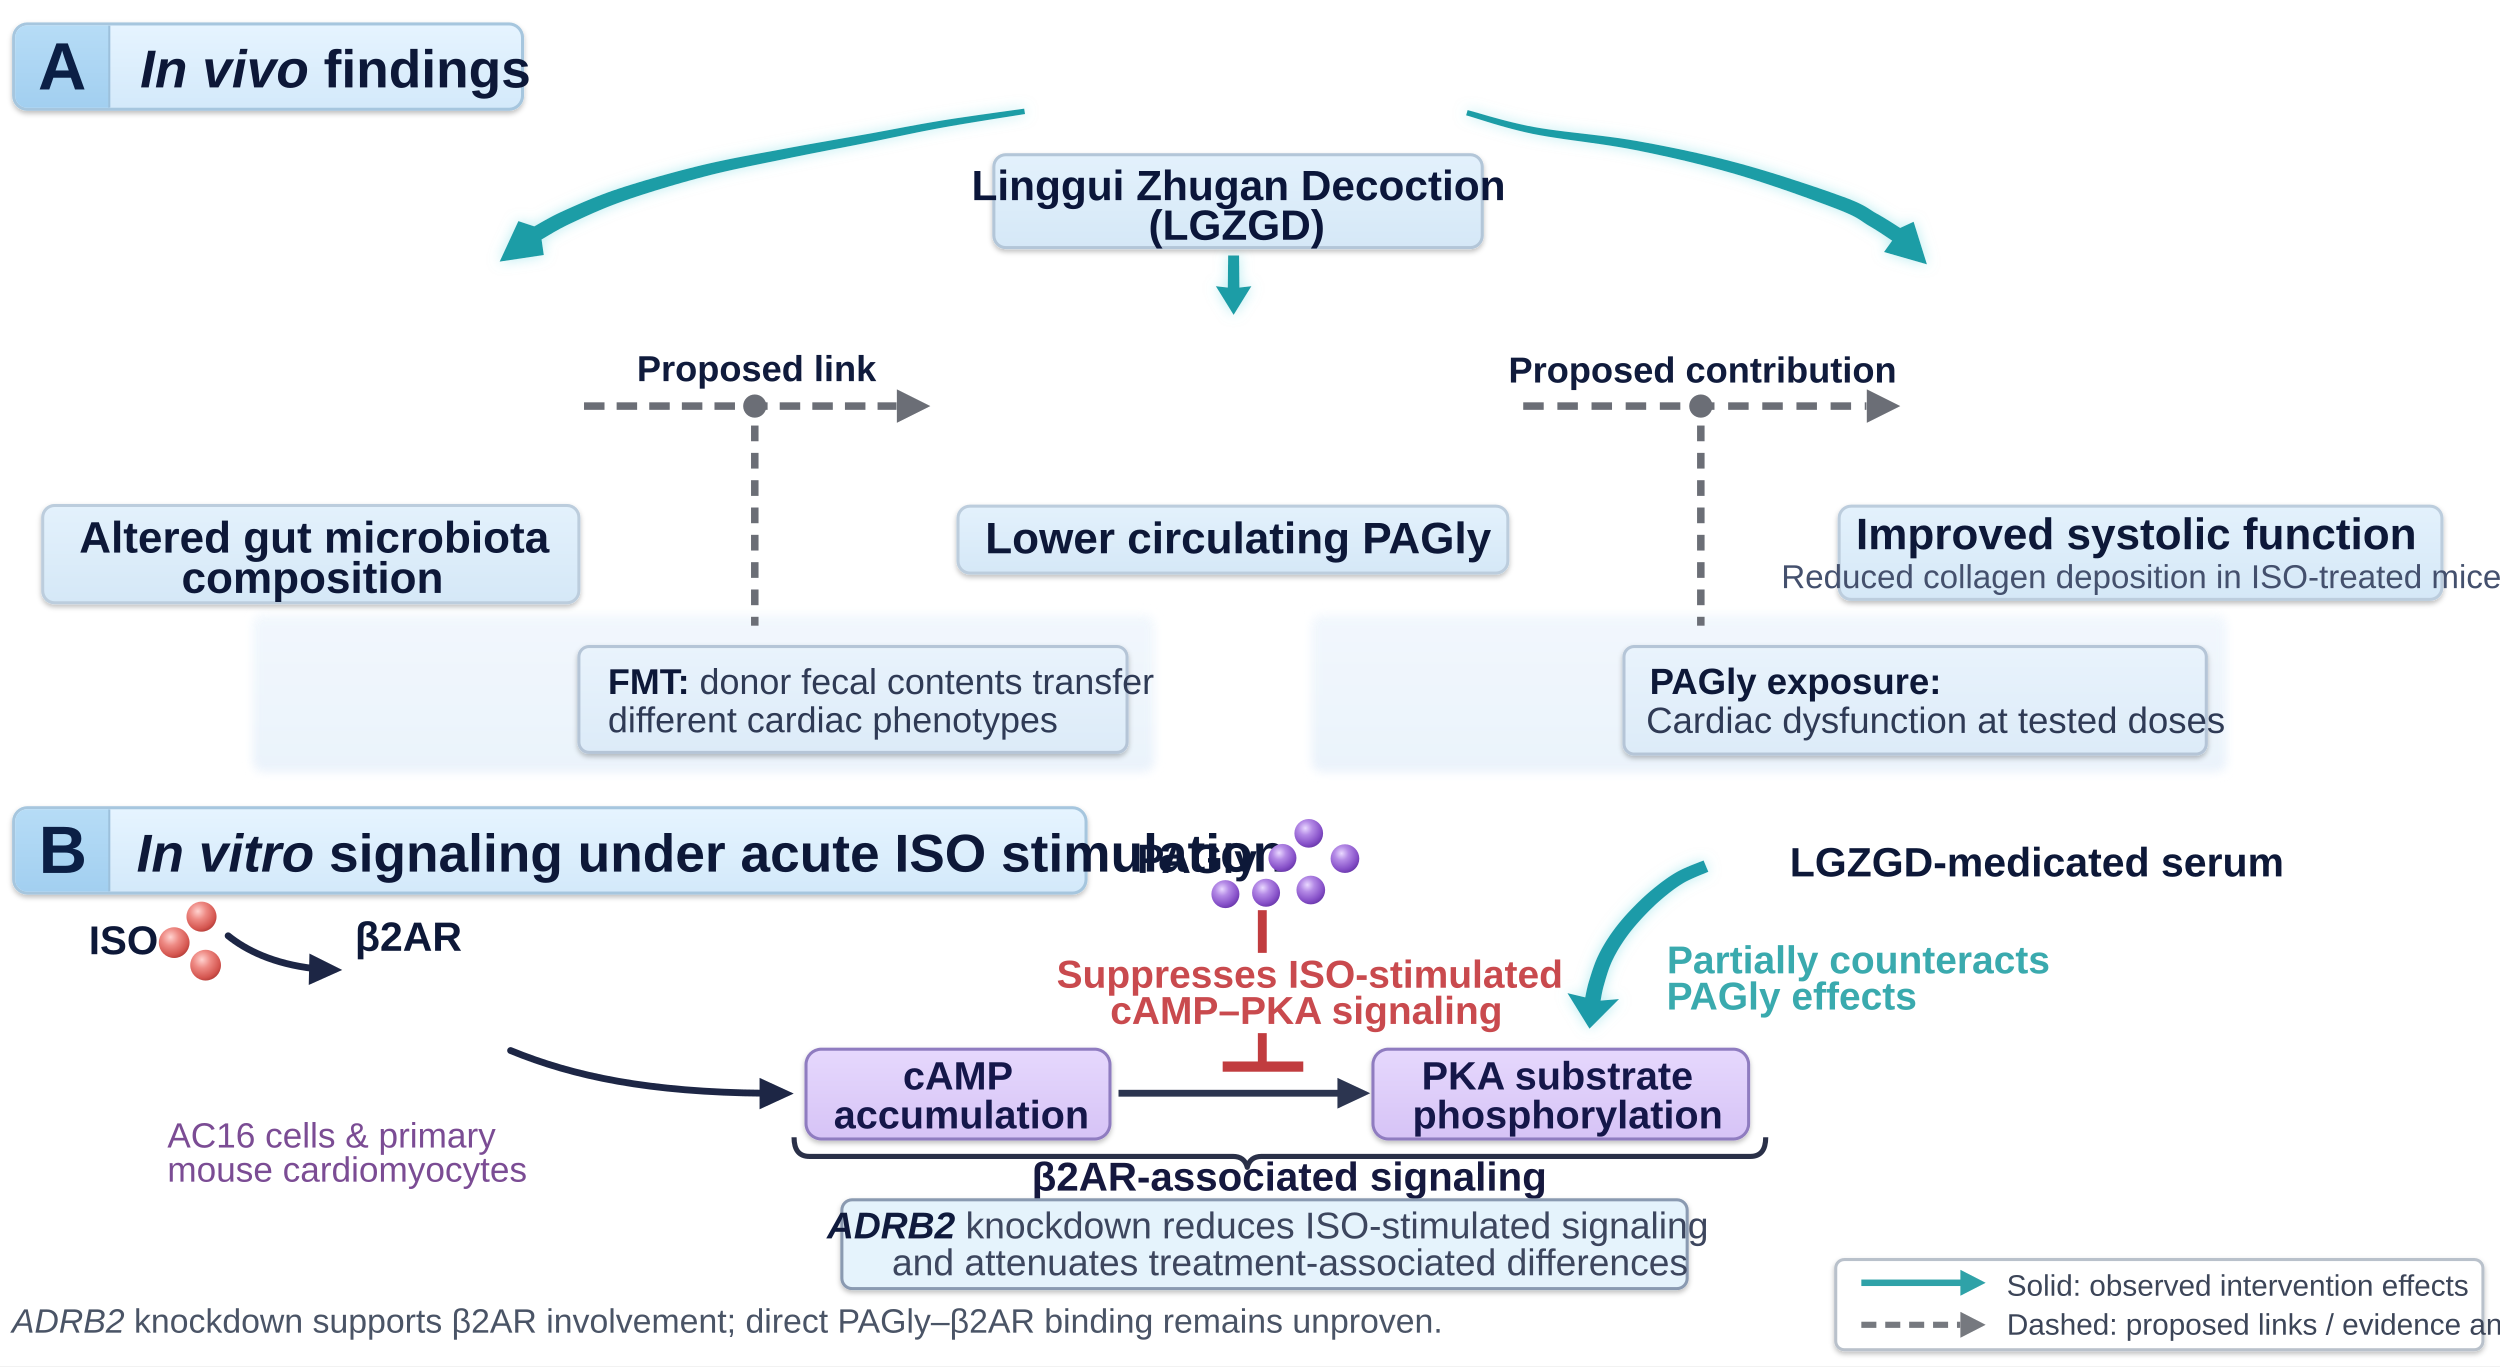
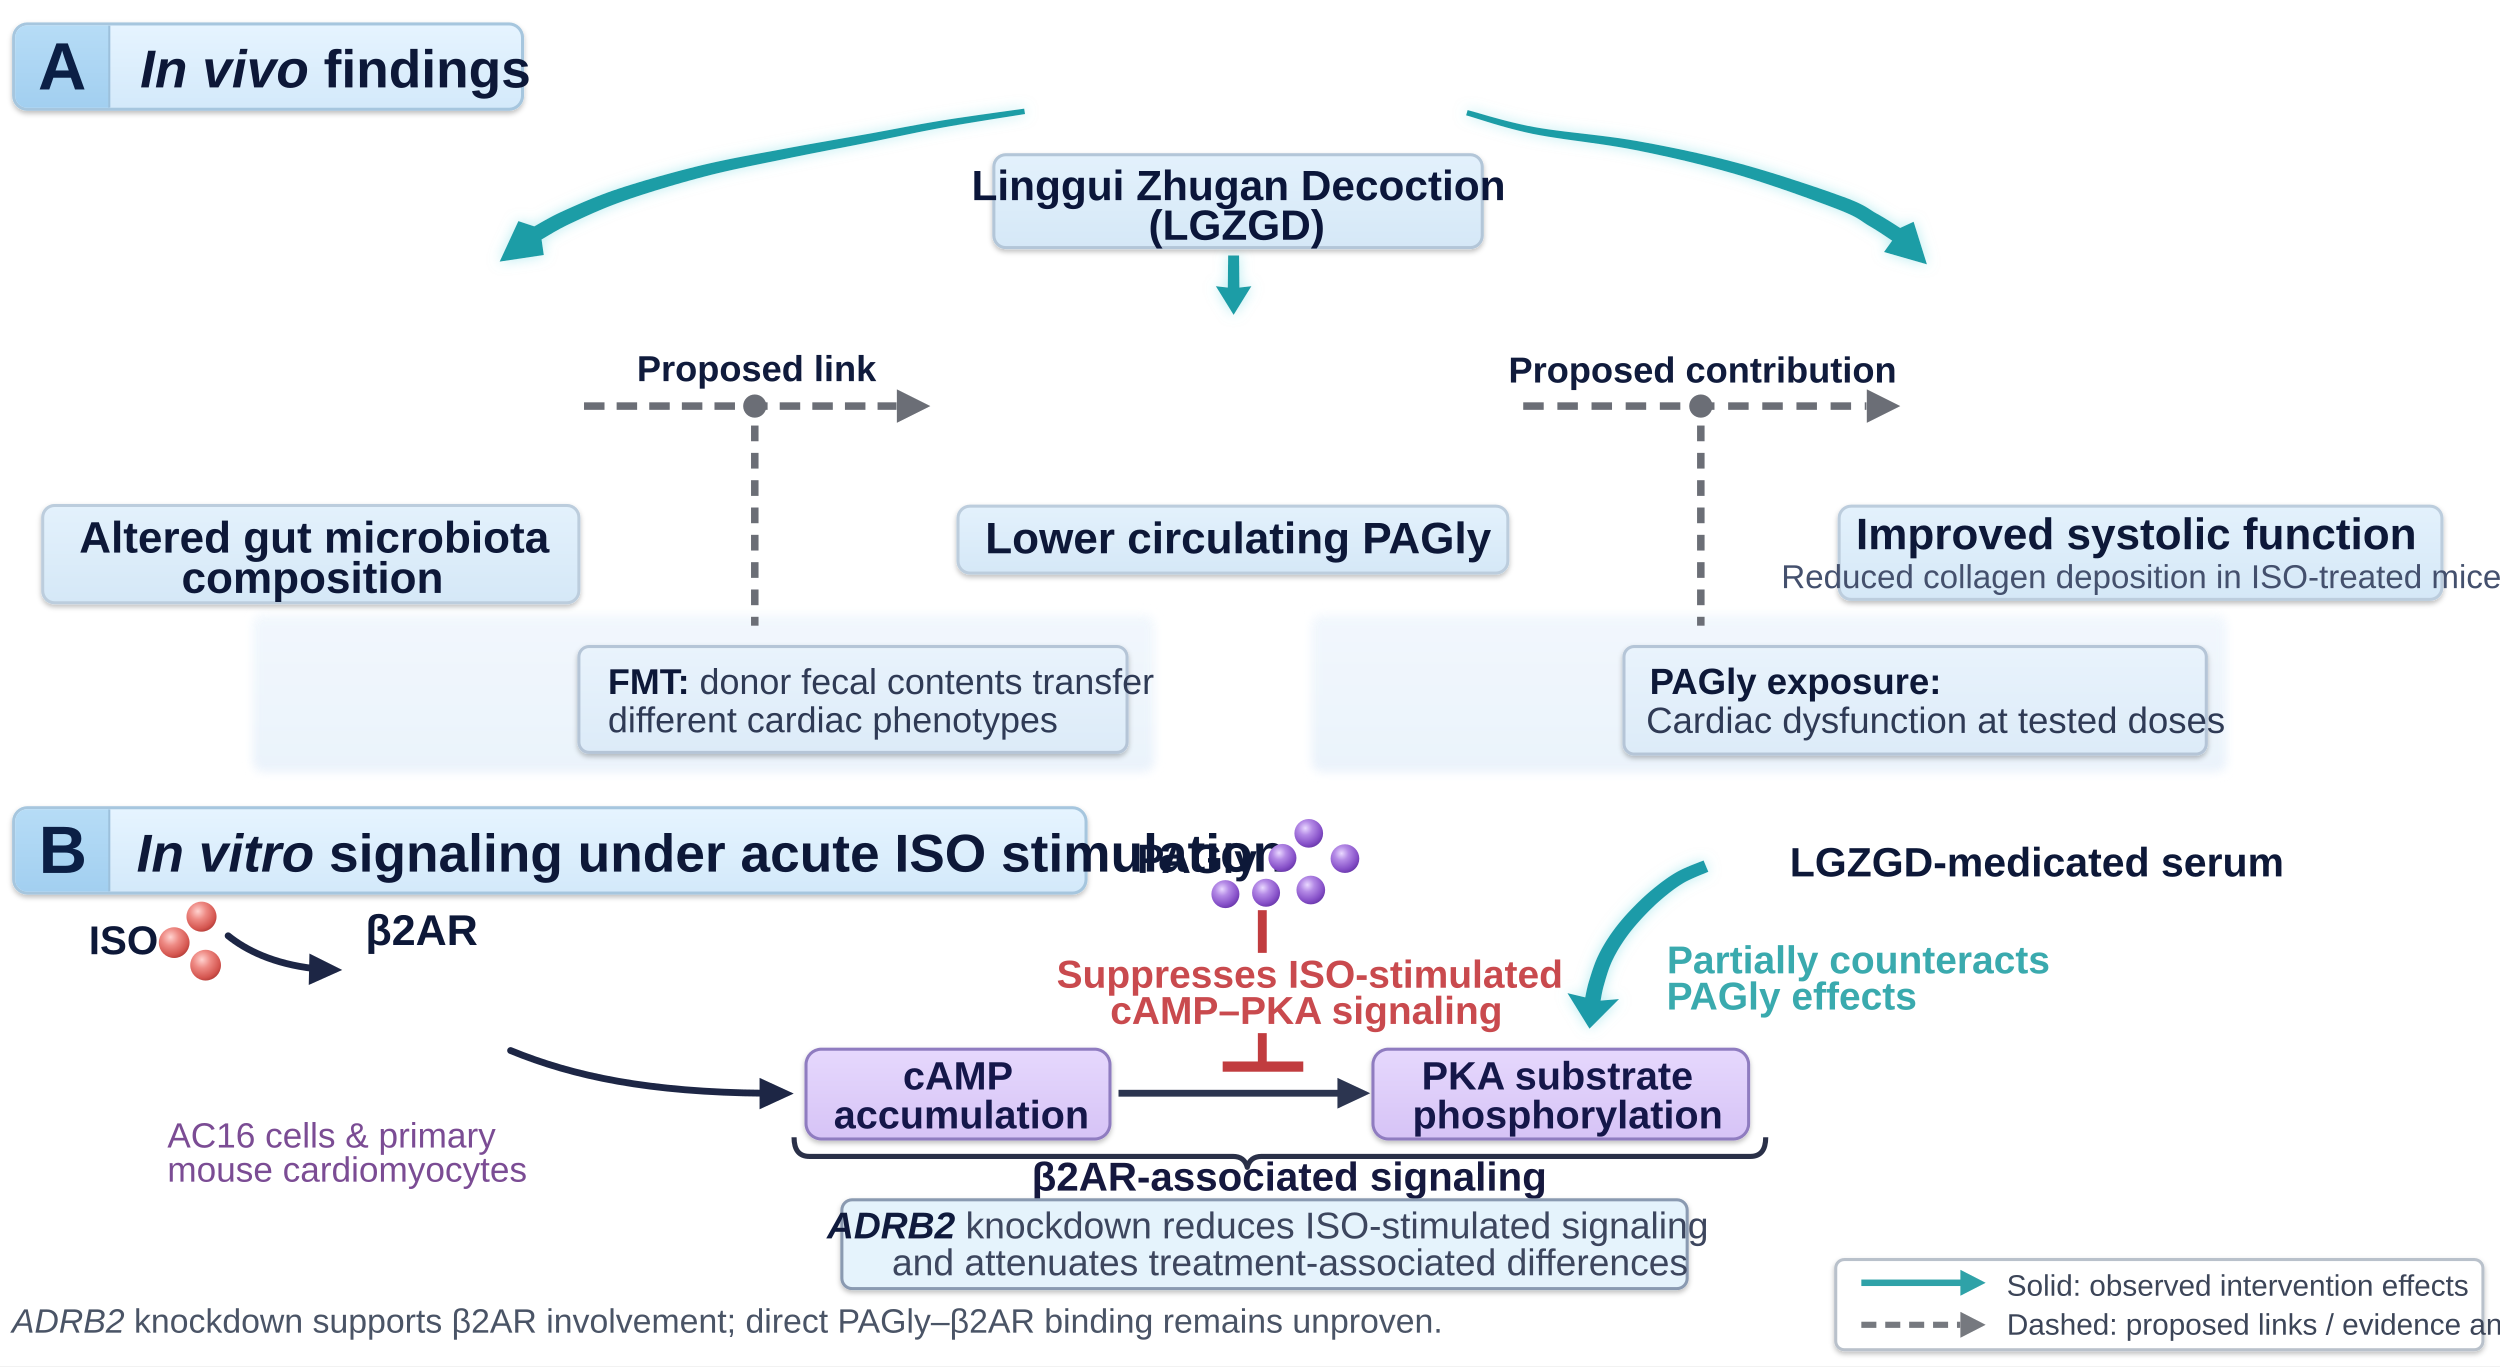
<svg xmlns="http://www.w3.org/2000/svg" viewBox="0 0 732 400" width="732" height="400" font-family="'Source Sans 3', 'Myriad Pro', 'Segoe UI', Arial, sans-serif">
  <defs>
    <linearGradient id="hdrFill" x1="0" y1="0" x2="0" y2="1">
      <stop offset="0" stop-color="#e6f4ff" />
      <stop offset="1" stop-color="#d3e9fa" />
    </linearGradient>
    <linearGradient id="hdrTag" x1="0" y1="0" x2="0" y2="1">
      <stop offset="0" stop-color="#b6dcf6" />
      <stop offset="1" stop-color="#a2cff0" />
    </linearGradient>
    <linearGradient id="lblFill" x1="0" y1="0" x2="0" y2="1">
      <stop offset="0" stop-color="#e3f1fc" />
      <stop offset="1" stop-color="#d5e8f7" />
    </linearGradient>
    <linearGradient id="subFill" x1="0" y1="0" x2="0" y2="1">
      <stop offset="0" stop-color="#f1f7fd" />
      <stop offset="1" stop-color="#e9f2fb" />
    </linearGradient>
    <linearGradient id="boxFill" x1="0" y1="0" x2="0" y2="1">
      <stop offset="0" stop-color="#e9f3fc" />
      <stop offset="1" stop-color="#dcebf8" />
    </linearGradient>
    <linearGradient id="sigFill" x1="0" y1="0" x2="0" y2="1">
      <stop offset="0" stop-color="#e6d8fd" />
      <stop offset="1" stop-color="#d6c3f6" />
    </linearGradient>
    <linearGradient id="sepLine" x1="0" y1="0" x2="1" y2="0">
      <stop offset="0" stop-color="#9fb4bc" stop-opacity="0.6" />
      <stop offset="0.08" stop-color="#8299a3" />
      <stop offset="0.92" stop-color="#8299a3" />
      <stop offset="1" stop-color="#9fb4bc" stop-opacity="0.5" />
    </linearGradient>
    <radialGradient id="molPurple" cx="0.38" cy="0.32" r="0.7">
      <stop offset="0" stop-color="#e9d8ff" />
      <stop offset="0.35" stop-color="#b48ae6" />
      <stop offset="0.8" stop-color="#8650c8" />
      <stop offset="1" stop-color="#6c3aae" />
    </radialGradient>
    <radialGradient id="molRed" cx="0.38" cy="0.32" r="0.7">
      <stop offset="0" stop-color="#ffd2cf" />
      <stop offset="0.4" stop-color="#ee8a84" />
      <stop offset="0.85" stop-color="#d4554f" />
      <stop offset="1" stop-color="#b9413c" />
    </radialGradient>
    <filter id="softShadow" x="-10%" y="-20%" width="120%" height="150%">
      <feGaussianBlur in="SourceAlpha" stdDeviation="0.8" />
      <feOffset dx="0" dy="0.8" result="b" />
      <feComponentTransfer>
        <feFuncA type="linear" slope="0.25" />
      </feComponentTransfer>
      <feMerge>
        <feMergeNode />
        <feMergeNode in="SourceGraphic" />
      </feMerge>
    </filter>
    <filter id="glow" x="-20%" y="-20%" width="140%" height="140%">
      <feGaussianBlur in="SourceAlpha" stdDeviation="1.8" result="b" />
      <feFlood flood-color="#7fdde6" flood-opacity="0.55" />
      <feComposite in2="b" operator="in" result="halo" />
      <feMerge>
        <feMergeNode in="halo" />
        <feMergeNode in="SourceGraphic" />
      </feMerge>
    </filter>
    <filter id="feather" x="-5%" y="-10%" width="110%" height="120%">
      <feGaussianBlur stdDeviation="1.4" />
    </filter>
  </defs>
  <rect width="732" height="400" fill="#ffffff" />
  <g id="panelA">
    <g id="hdrA" filter="url(#softShadow)">
      <rect x="4" y="7" width="149" height="25" rx="4" fill="url(#hdrFill)" stroke="#a6c6de" stroke-width="0.9" />
      <path d="M8 7.45 H32 V31.55 H8 A3.55 3.55 0 0 1 4.45 28 V11 A3.55 3.55 0 0 1 8 7.45 Z" fill="url(#hdrTag)" />
      <line x1="32" y1="7.5" x2="32" y2="31.5" stroke="#9cc0dc" stroke-width="0.6" />
    </g>
    <text data-k="A" x="18.2" y="26.2" font-size="19.6" font-weight="700" fill="#0b1f45" text-anchor="middle">A</text>
    <text data-k="hdrA" x="41.02" y="25.6" font-size="15.6" font-weight="700" fill="#0d1838" textLength="96.84" lengthAdjust="spacingAndGlyphs">
      <tspan font-style="italic">In vivo</tspan> findings</text>
    <rect x="74" y="180" width="264" height="46" rx="3" fill="url(#subFill)" filter="url(#feather)" opacity="0.95" />
    <rect x="384" y="180" width="268" height="46" rx="3" fill="url(#subFill)" filter="url(#feather)" opacity="0.95" />
    <g id="tealArrowsA" fill="#1f9da6" filter="url(#glow)">
      <path d="M299.88 31.81 L298.71 31.98 L297.24 32.18 L295.52 32.42 L293.58 32.69 L291.47 32.98 L289.24 33.30 L286.93 33.62 L284.60 33.96 L282.27 34.30 L280.00 34.63 L277.84 34.96 L275.83 35.28 L273.92 35.60 L272.05 35.92 L270.21 36.24 L268.39 36.57 L266.58 36.90 L264.78 37.23 L262.98 37.57 L261.18 37.91 L259.36 38.25 L257.53 38.59 L255.67 38.94 L253.77 39.28 L251.84 39.62 L249.88 39.97 L247.90 40.31 L245.91 40.66 L243.90 41.01 L241.88 41.37 L239.85 41.72 L237.82 42.08 L235.78 42.44 L233.75 42.81 L231.73 43.18 L229.72 43.55 L227.71 43.93 L225.71 44.30 L223.71 44.66 L221.70 45.03 L219.70 45.41 L217.69 45.78 L215.68 46.17 L213.66 46.57 L211.65 46.99 L209.63 47.42 L207.61 47.87 L205.59 48.34 L203.54 48.84 L201.46 49.37 L199.35 49.91 L197.22 50.48 L195.10 51.06 L192.99 51.64 L190.90 52.24 L188.86 52.83 L186.87 53.43 L184.95 54.02 L183.12 54.59 L181.37 55.16 L179.70 55.72 L178.09 56.29 L176.54 56.87 L175.05 57.44 L173.61 58.01 L172.23 58.58 L170.91 59.13 L169.64 59.68 L168.43 60.21 L167.27 60.72 L166.17 61.21 L165.11 61.69 L164.09 62.16 L163.10 62.63 L162.16 63.10 L161.28 63.56 L160.45 64.01 L159.68 64.43 L158.97 64.83 L158.32 65.20 L157.74 65.54 L157.23 65.83 L156.80 66.08 L156.43 66.28 L151.78 64.74 L146.30 76.60 L159.22 74.66 L158.57 70.12 L158.97 69.89 L159.44 69.61 L159.96 69.30 L160.53 68.96 L161.15 68.59 L161.82 68.19 L162.54 67.78 L163.32 67.34 L164.14 66.89 L165.01 66.44 L165.92 65.98 L166.89 65.51 L167.92 65.03 L169.01 64.52 L170.14 63.99 L171.32 63.45 L172.55 62.89 L173.83 62.32 L175.16 61.75 L176.54 61.17 L177.98 60.58 L179.47 60.00 L181.02 59.42 L182.63 58.84 L184.32 58.25 L186.12 57.65 L188.00 57.03 L189.95 56.41 L191.96 55.78 L194.01 55.16 L196.09 54.53 L198.18 53.92 L200.28 53.32 L202.36 52.74 L204.41 52.19 L206.41 51.66 L208.39 51.15 L210.37 50.67 L212.35 50.21 L214.34 49.76 L216.32 49.33 L218.31 48.90 L220.30 48.49 L222.30 48.08 L224.29 47.67 L226.29 47.27 L228.29 46.86 L230.28 46.45 L232.28 46.03 L234.29 45.63 L236.31 45.22 L238.33 44.82 L240.35 44.43 L242.37 44.03 L244.38 43.64 L246.39 43.26 L248.38 42.87 L250.35 42.49 L252.30 42.10 L254.23 41.72 L256.13 41.34 L257.99 40.96 L259.82 40.58 L261.63 40.21 L263.43 39.84 L265.22 39.47 L267.01 39.10 L268.80 38.73 L270.61 38.37 L272.43 38.02 L274.29 37.66 L276.17 37.32 L278.17 36.96 L280.32 36.59 L282.57 36.21 L284.89 35.83 L287.21 35.45 L289.51 35.08 L291.73 34.72 L293.83 34.39 L295.76 34.09 L297.49 33.81 L298.95 33.58 L300.12 33.39 Z" />
      <path d="M429.28 33.77 L430.19 34.03 L431.27 34.36 L432.52 34.75 L433.92 35.19 L435.46 35.67 L437.13 36.18 L438.90 36.70 L440.76 37.23 L442.70 37.75 L444.69 38.26 L446.74 38.75 L448.81 39.20 L450.96 39.61 L453.23 40.00 L455.61 40.37 L458.07 40.74 L460.61 41.10 L463.20 41.45 L465.81 41.82 L468.45 42.19 L471.08 42.58 L473.68 43.00 L476.25 43.44 L478.76 43.92 L481.24 44.42 L483.73 44.93 L486.21 45.47 L488.70 46.01 L491.18 46.58 L493.67 47.16 L496.15 47.77 L498.63 48.39 L501.11 49.03 L503.59 49.70 L506.07 50.39 L508.55 51.10 L511.09 51.87 L513.73 52.69 L516.45 53.57 L519.21 54.49 L521.97 55.43 L524.69 56.37 L527.34 57.31 L529.89 58.23 L532.29 59.11 L534.52 59.93 L536.53 60.69 L538.29 61.37 L539.77 61.96 L541.00 62.49 L542.02 62.96 L542.87 63.38 L543.56 63.75 L544.15 64.10 L544.66 64.42 L545.15 64.75 L545.64 65.09 L546.18 65.45 L546.78 65.84 L547.44 66.23 L548.11 66.62 L548.76 67.02 L549.41 67.42 L550.05 67.83 L550.67 68.23 L551.27 68.63 L551.84 69.00 L552.37 69.36 L552.86 69.69 L553.31 69.99 L553.70 70.25 L554.02 70.46 L551.64 73.79 L564.20 77.40 L560.31 64.93 L556.38 66.74 L556.07 66.55 L555.70 66.32 L555.26 66.03 L554.76 65.71 L554.21 65.36 L553.62 64.99 L552.99 64.59 L552.33 64.19 L551.65 63.77 L550.95 63.36 L550.25 62.95 L549.56 62.57 L548.96 62.23 L548.45 61.92 L547.96 61.60 L547.45 61.27 L546.89 60.91 L546.27 60.53 L545.55 60.13 L544.71 59.70 L543.74 59.24 L542.60 58.75 L541.27 58.21 L539.71 57.63 L537.90 56.98 L535.85 56.25 L533.59 55.46 L531.15 54.63 L528.56 53.76 L525.87 52.88 L523.11 51.98 L520.31 51.09 L517.51 50.23 L514.74 49.40 L512.04 48.62 L509.45 47.90 L506.93 47.23 L504.41 46.58 L501.89 45.96 L499.37 45.37 L496.85 44.79 L494.33 44.24 L491.82 43.70 L489.30 43.19 L486.79 42.69 L484.27 42.20 L481.76 41.74 L479.24 41.28 L476.69 40.86 L474.07 40.46 L471.43 40.10 L468.77 39.76 L466.12 39.44 L463.49 39.13 L460.90 38.83 L458.37 38.53 L455.91 38.22 L453.55 37.90 L451.31 37.56 L449.19 37.20 L447.15 36.81 L445.14 36.37 L443.16 35.91 L441.24 35.44 L439.39 34.95 L437.62 34.47 L435.96 34.01 L434.41 33.56 L433.00 33.15 L431.73 32.79 L430.63 32.48 L429.72 32.23 Z" />
      <path d="M359.60 74.80 L359.60 75.05 L359.59 75.38 L359.59 75.76 L359.59 76.19 L359.58 76.65 L359.58 77.14 L359.57 77.64 L359.56 78.15 L359.56 78.65 L359.55 79.13 L359.55 79.59 L359.54 80.00 L359.54 80.40 L359.54 80.81 L359.53 81.22 L359.53 81.63 L359.52 82.03 L359.52 82.42 L359.51 82.80 L359.51 83.15 L359.51 83.47 L359.50 83.75 L359.50 84.00 L359.50 84.20 L356.00 83.80 L361.20 92.20 L366.40 83.80 L362.90 84.20 L362.90 84.00 L362.90 83.75 L362.89 83.47 L362.89 83.15 L362.89 82.80 L362.88 82.42 L362.88 82.03 L362.87 81.63 L362.87 81.22 L362.86 80.81 L362.86 80.40 L362.86 80.00 L362.85 79.59 L362.85 79.13 L362.84 78.65 L362.84 78.15 L362.83 77.64 L362.82 77.14 L362.82 76.65 L362.81 76.19 L362.81 75.76 L362.81 75.38 L362.80 75.05 L362.80 74.80 Z" />
    </g>
    <g id="dashedA" stroke="#6b6e76" fill="none" stroke-width="2.2">
      <path d="M171 118.9 H 262.5" stroke-dasharray="6 3.55" />
      <path d="M221 124.6 V 183.2" stroke-dasharray="4.6 3.4" />
      <path d="M446 118.9 H 546.5" stroke-dasharray="6 4" />
      <path d="M498 124.6 V 183.2" stroke-dasharray="4.6 3.4" />
    </g>
    <g fill="#6b6e76">
      <circle cx="221" cy="118.9" r="3.4" />
      <circle cx="498" cy="118.9" r="3.4" />
      <path d="M262.6 114 L 272.4 118.9 L 262.6 123.8 Z" />
      <path d="M546.6 114 L 556.4 118.9 L 546.6 123.8 Z" />
    </g>
    <text data-k="plink" x="221.53" y="111.6" font-size="10.6" font-weight="700" fill="#101b3c" text-anchor="middle" textLength="58.67" lengthAdjust="spacingAndGlyphs">Proposed link</text>
    <text data-k="pcontr" x="498.51" y="112" font-size="10.6" font-weight="700" fill="#101b3c" text-anchor="middle" textLength="90.55" lengthAdjust="spacingAndGlyphs">Proposed contribution</text>
    <g filter="url(#softShadow)">
      <rect x="291" y="45.3" width="143" height="27.2" rx="3.5" fill="url(#lblFill)" stroke="#b3c6d8" stroke-width="0.9" />
    </g>
    <text data-k="lg1" x="362.64" y="58.6" font-size="12.4" font-weight="700" fill="#0b163a" text-anchor="middle" textLength="121.56" lengthAdjust="spacingAndGlyphs">Linggui Zhugan Decoction</text>
    <text data-k="lg2" x="362.1" y="70.2" font-size="12.4" font-weight="700" fill="#0b163a" text-anchor="middle" textLength="42.62" lengthAdjust="spacingAndGlyphs">(LGZGD)</text>
    <g filter="url(#softShadow)">
      <rect x="12.5" y="148" width="157" height="28.5" rx="3.5" fill="url(#lblFill)" stroke="#bccddd" stroke-width="0.9" />
    </g>
    <text data-k="gut1" x="92" y="161.8" font-size="12.9" font-weight="700" fill="#0d1838" text-anchor="middle" textLength="116.25" lengthAdjust="spacingAndGlyphs">Altered gut microbiota</text>
    <text data-k="gut2" x="91.5" y="173.6" font-size="12.9" font-weight="700" fill="#0d1838" text-anchor="middle" textLength="66.11" lengthAdjust="spacingAndGlyphs">composition</text>
    <g filter="url(#softShadow)">
      <rect x="280.5" y="148.2" width="161" height="19.6" rx="3.5" fill="url(#lblFill)" stroke="#bccddd" stroke-width="0.9" />
    </g>
    <text data-k="vess" x="362.55" y="162" font-size="12.9" font-weight="700" fill="#0d1838" text-anchor="middle" textLength="117.25" lengthAdjust="spacingAndGlyphs">Lower circulating PAGly</text>
    <g filter="url(#softShadow)">
      <rect x="538.5" y="148.2" width="176.5" height="27.3" rx="3.5" fill="url(#lblFill)" stroke="#bccddd" stroke-width="0.9" />
    </g>
    <text data-k="heart1" x="625.5" y="160.8" font-size="12.9" font-weight="700" fill="#0d1838" text-anchor="middle" textLength="124.65" lengthAdjust="spacingAndGlyphs">Improved systolic function</text>
    <text data-k="heart2" font-weight="500" x="626.97" y="172.2" font-size="9.7" fill="#44506d" text-anchor="middle" textLength="164.94" lengthAdjust="spacingAndGlyphs">Reduced collagen deposition in ISO-treated mice</text>
    <g filter="url(#softShadow)">
      <rect x="169.5" y="189.3" width="160.5" height="31" rx="3" fill="url(#boxFill)" stroke="#b5c5d7" stroke-width="0.9" />
    </g>
    <text data-k="fmt1" font-weight="500" x="178" y="203.2" font-size="10.5" fill="#2f3a55" textLength="139.54" lengthAdjust="spacingAndGlyphs">
      <tspan font-weight="700" fill="#0d1838">FMT:</tspan> donor fecal contents transfer</text>
    <text data-k="fmt2" font-weight="500" x="178" y="214.4" font-size="10.5" fill="#2f3a55" textLength="120.73" lengthAdjust="spacingAndGlyphs">different cardiac phenotypes</text>
    <g filter="url(#softShadow)">
      <rect x="475.5" y="189.3" width="170.5" height="31.5" rx="3" fill="url(#boxFill)" stroke="#b5c5d7" stroke-width="0.9" />
    </g>
    <text data-k="pex1" x="483.01" y="203.2" font-size="10.7" font-weight="700" fill="#0d1838" textLength="74.06" lengthAdjust="spacingAndGlyphs">PAGly exposure:</text>
    <text data-k="pex2" font-weight="500" x="482" y="214.6" font-size="10.7" fill="#2f3a55" textLength="149.84" lengthAdjust="spacingAndGlyphs">Cardiac dysfunction at tested doses</text>
  </g>
  <line x1="2" y1="230" x2="722" y2="230" stroke="url(#sepLine)" stroke-width="1.3" />
  <g id="panelB">
    <g id="hdrB" filter="url(#softShadow)">
      <rect x="4" y="236.5" width="314" height="25" rx="4" fill="url(#hdrFill)" stroke="#a6c6de" stroke-width="0.9" />
      <path d="M8 236.95 H32 V261.05 H8 A3.55 3.55 0 0 1 4.45 257.5 V240.5 A3.55 3.55 0 0 1 8 236.95 Z" fill="url(#hdrTag)" />
      <line x1="32" y1="237" x2="32" y2="261" stroke="#9cc0dc" stroke-width="0.6" />
    </g>
    <text data-k="B" x="18.4" y="255.6" font-size="19.6" font-weight="700" fill="#0b1f45" text-anchor="middle">B</text>
    <text data-k="hdrB" x="40" y="255.2" font-size="15.6" font-weight="700" fill="#0d1838" textLength="272.47" lengthAdjust="spacingAndGlyphs">
      <tspan font-style="italic">In vitro</tspan> signaling under acute ISO stimulation</text>
    <text data-k="ISO" x="26" y="279.4" font-size="11.8" font-weight="700" fill="#0d1838">ISO</text>
    <g>
      <circle cx="59" cy="268.4" r="4.4" fill="url(#molRed)" />
      <circle cx="51" cy="276" r="4.5" fill="url(#molRed)" />
      <circle cx="60.2" cy="282.6" r="4.5" fill="url(#molRed)" />
    </g>
    <path d="M66.8 274 C 72 278.2, 80 282.2, 92 283.6" fill="none" stroke="#1d2645" stroke-width="2" stroke-linecap="round" />
    <path d="M90.6 279.2 L 100.2 284 L 90.4 288.4 Z" fill="#1d2645" />
-     <text data-k="b2ar" x="103.93" y="278.4" font-size="12" font-weight="700" fill="#0d1838" textLength="31.85" lengthAdjust="spacingAndGlyphs">β2AR</text>
+     <text data-k="b2ar" x="107" y="276.7" font-size="12.6" font-weight="700" fill="#0d1838" textLength="27.6" lengthAdjust="spacingAndGlyphs">β2AR</text>
    <path d="M149.5 307.6 C 168 315.2, 190 319.8, 224 320.1" fill="none" stroke="#1d2645" stroke-width="2" stroke-linecap="round" />
    <path d="M222.4 315.6 L 232.4 320.2 L 222.4 324.8 Z" fill="#1d2645" />
    <text data-k="ac1" font-weight="500" x="49" y="336" font-size="10.3" fill="#7b4c94" textLength="86.39" lengthAdjust="spacingAndGlyphs">AC16 cells &amp; primary</text>
    <text data-k="ac2" font-weight="500" x="48.99" y="346" font-size="10.3" fill="#7b4c94" textLength="97.5" lengthAdjust="spacingAndGlyphs">mouse cardiomyocytes</text>
    <g filter="url(#softShadow)">
      <rect x="236" y="307.2" width="89" height="26.3" rx="4.5" fill="url(#sigFill)" stroke="#8f7cc0" stroke-width="0.9" />
      <rect x="402" y="307.2" width="110" height="26.3" rx="4.5" fill="url(#sigFill)" stroke="#8f7cc0" stroke-width="0.9" />
    </g>
    <text data-k="camp1" x="280.5" y="319" font-size="11.6" font-weight="700" fill="#15174a" text-anchor="middle" textLength="29.89" lengthAdjust="spacingAndGlyphs">cAMP</text>
    <text data-k="camp2" x="281.5" y="330.4" font-size="11.6" font-weight="700" fill="#15174a" text-anchor="middle" textLength="65.63" lengthAdjust="spacingAndGlyphs">accumulation</text>
    <text data-k="pka1" x="455.99" y="319" font-size="11.6" font-weight="700" fill="#15174a" text-anchor="middle" textLength="71.98" lengthAdjust="spacingAndGlyphs">PKA substrate</text>
    <text data-k="pka2" x="459.01" y="330.4" font-size="11.6" font-weight="700" fill="#15174a" text-anchor="middle" textLength="82.11" lengthAdjust="spacingAndGlyphs">phosphorylation</text>
    <path d="M327.5 320.1 H 392" fill="none" stroke="#2c3550" stroke-width="2" />
    <path d="M391.6 315.6 L 401.2 320.1 L 391.6 324.6 Z" fill="#2c3550" />
    <path d="M232.5 333 Q 232.5 338.6, 237 338.6 H 361 Q 364.4 338.6, 365.2 341.8 Q 366 338.6, 369.4 338.6 H 512.5 Q 517 338.6, 517 333" fill="none" stroke="#2a3048" stroke-width="1.5" stroke-linejoin="round" />
    <text data-k="b2sig" x="377.5" y="348.6" font-size="11.8" font-weight="700" fill="#15183e" text-anchor="middle" textLength="123.77" lengthAdjust="spacingAndGlyphs">β2AR-associated signaling</text>
    <g filter="url(#softShadow)">
      <rect x="246.5" y="351.3" width="247.5" height="26" rx="3" fill="#e5f3fc" stroke="#8a9ab1" stroke-width="0.9" />
    </g>
    <text data-k="adrb1" font-weight="500" x="371.19" y="362.6" font-size="10.9" fill="#3d465e" text-anchor="middle" textLength="225.91" lengthAdjust="spacingAndGlyphs">
      <tspan font-weight="700" font-style="italic" fill="#0f1a3d">ADRB2</tspan> knockdown reduces ISO-stimulated signaling</text>
    <text data-k="adrb2" font-weight="500" x="377.71" y="373.4" font-size="10.9" fill="#3d465e" text-anchor="middle" textLength="212.74" lengthAdjust="spacingAndGlyphs">and attenuates treatment-associated differences</text>
    <text data-k="paglyL" x="332.92" y="255.6" font-size="12" font-weight="700" fill="#0d1838" textLength="31.34" lengthAdjust="spacingAndGlyphs">PAGly</text>
    <g>
      <circle cx="383.2" cy="244" r="4.2" fill="url(#molPurple)" />
      <circle cx="375.5" cy="251.2" r="4.1" fill="url(#molPurple)" />
      <circle cx="393.8" cy="251.4" r="4.2" fill="url(#molPurple)" />
      <circle cx="358.8" cy="261.8" r="4.1" fill="url(#molPurple)" />
      <circle cx="370.7" cy="261.4" r="4.1" fill="url(#molPurple)" />
      <circle cx="383.8" cy="260.6" r="4.2" fill="url(#molPurple)" />
    </g>
    <path d="M369.6 266.5 V 279" stroke="#c13c3f" stroke-width="2.6" />
    <text data-k="sup1" x="383.5" y="289.2" font-size="11.4" font-weight="700" fill="#c94a4e" text-anchor="middle" textLength="134.52" lengthAdjust="spacingAndGlyphs">Suppresses ISO-stimulated</text>
    <text data-k="sup2" x="382.5" y="299.8" font-size="11.4" font-weight="700" fill="#c94a4e" text-anchor="middle" textLength="101.29" lengthAdjust="spacingAndGlyphs">cAMP–PKA signaling</text>
    <path d="M369.6 302.5 V 312" stroke="#c13c3f" stroke-width="2.6" />
    <path d="M358 312.3 H 381.6" stroke="#c13c3f" stroke-width="3" />
    <text data-k="serum" x="524.05" y="256.6" font-size="12" font-weight="700" fill="#0d1838" textLength="123.45" lengthAdjust="spacingAndGlyphs">LGZGD-medicated serum</text>
    <g filter="url(#glow)">
      <path d="M498.80 251.94 L498.45 252.09 L498.01 252.26 L497.47 252.46 L496.87 252.70 L496.20 252.96 L495.49 253.24 L494.75 253.54 L494.00 253.85 L493.24 254.19 L492.49 254.54 L491.76 254.90 L491.07 255.27 L490.42 255.65 L489.78 256.04 L489.15 256.44 L488.52 256.86 L487.90 257.29 L487.29 257.73 L486.68 258.17 L486.08 258.63 L485.49 259.09 L484.90 259.56 L484.31 260.03 L483.74 260.51 L483.15 260.99 L482.57 261.50 L481.99 262.01 L481.41 262.53 L480.84 263.06 L480.28 263.60 L479.72 264.14 L479.17 264.68 L478.64 265.22 L478.11 265.76 L477.60 266.29 L477.10 266.82 L476.61 267.34 L476.13 267.87 L475.67 268.39 L475.21 268.92 L474.76 269.44 L474.32 269.97 L473.89 270.50 L473.47 271.03 L473.05 271.56 L472.65 272.11 L472.25 272.65 L471.86 273.20 L471.47 273.75 L471.10 274.31 L470.73 274.87 L470.37 275.43 L470.02 276.00 L469.68 276.57 L469.34 277.15 L469.01 277.73 L468.70 278.31 L468.39 278.90 L468.10 279.49 L467.81 280.10 L467.53 280.72 L467.26 281.36 L467.00 282.01 L466.76 282.66 L466.53 283.30 L466.31 283.94 L466.10 284.57 L465.91 285.18 L465.72 285.77 L465.55 286.33 L465.39 286.87 L465.23 287.37 L465.08 287.88 L464.94 288.39 L464.82 288.88 L464.71 289.36 L464.60 289.81 L464.51 290.24 L464.43 290.64 L464.36 291.00 L464.29 291.33 L464.24 291.61 L464.19 291.84 L464.15 292.03 L458.95 290.79 L465.40 301.20 L474.05 292.53 L468.65 292.97 L468.70 292.74 L468.75 292.47 L468.80 292.17 L468.86 291.85 L468.92 291.50 L468.99 291.14 L469.06 290.75 L469.15 290.35 L469.24 289.93 L469.34 289.51 L469.45 289.07 L469.57 288.63 L469.71 288.14 L469.86 287.61 L470.02 287.06 L470.18 286.49 L470.36 285.91 L470.54 285.32 L470.73 284.73 L470.93 284.14 L471.13 283.55 L471.35 282.98 L471.57 282.43 L471.79 281.90 L472.03 281.37 L472.29 280.84 L472.55 280.31 L472.82 279.78 L473.11 279.26 L473.40 278.73 L473.70 278.20 L474.01 277.68 L474.33 277.16 L474.66 276.64 L475.00 276.12 L475.34 275.60 L475.69 275.09 L476.05 274.58 L476.41 274.08 L476.78 273.58 L477.16 273.08 L477.55 272.58 L477.95 272.09 L478.36 271.59 L478.78 271.09 L479.21 270.59 L479.65 270.09 L480.10 269.58 L480.57 269.07 L481.05 268.55 L481.54 268.03 L482.04 267.51 L482.55 266.98 L483.07 266.46 L483.60 265.95 L484.13 265.44 L484.66 264.93 L485.19 264.44 L485.73 263.96 L486.26 263.49 L486.81 263.03 L487.35 262.57 L487.91 262.12 L488.46 261.67 L489.01 261.24 L489.57 260.81 L490.13 260.39 L490.69 259.99 L491.25 259.60 L491.81 259.23 L492.38 258.87 L492.93 258.53 L493.51 258.20 L494.13 257.88 L494.80 257.56 L495.49 257.24 L496.19 256.93 L496.88 256.63 L497.56 256.34 L498.21 256.08 L498.81 255.84 L499.35 255.62 L499.82 255.42 L500.20 255.26 Z" fill="#1c9ba8" />
    </g>
    <text data-k="part1" x="488.08" y="285" font-size="11.4" font-weight="700" fill="#3aaaae" textLength="92.86" lengthAdjust="spacingAndGlyphs">Partially counteracts</text>
    <text data-k="part2" x="487.98" y="295.6" font-size="11.4" font-weight="700" fill="#3aaaae" textLength="64.03" lengthAdjust="spacingAndGlyphs">PAGly effects</text>
    <text data-k="foot" font-weight="500" x="3.47" y="390.2" font-size="9.9" fill="#4a5466" textLength="360.82" lengthAdjust="spacingAndGlyphs">
      <tspan font-style="italic">ADRB2</tspan> knockdown supports β2AR involvement; direct PAGly–β2AR binding remains unproven.</text>
    <rect x="537.5" y="368.8" width="189.5" height="26.4" rx="2.5" fill="#ffffff" stroke="#b9c1cb" stroke-width="0.9" filter="url(#softShadow)" />
    <path d="M545 375.6 H 574.5" stroke="#2fa2a8" stroke-width="1.9" fill="none" />
    <path d="M574 371.8 L 581.4 375.6 L 574 379.4 Z" fill="#2fa2a8" />
    <path d="M545 387.9 H 574" stroke="#76797f" stroke-width="1.8" fill="none" stroke-dasharray="4.4 2.6" />
    <path d="M574 384.1 L 581.4 387.9 L 574 391.7 Z" fill="#76797f" />
    <text data-k="leg1" font-weight="500" x="587.57" y="379.4" font-size="8.7" fill="#3c4558" textLength="111.42" lengthAdjust="spacingAndGlyphs">Solid: observed intervention effects</text>
    <text data-k="leg2" font-weight="500" x="587.6" y="390.8" font-size="8.7" fill="#3c4558" textLength="134.05" lengthAdjust="spacingAndGlyphs">Dashed: proposed links / evidence annotations</text>
  </g>
</svg>
